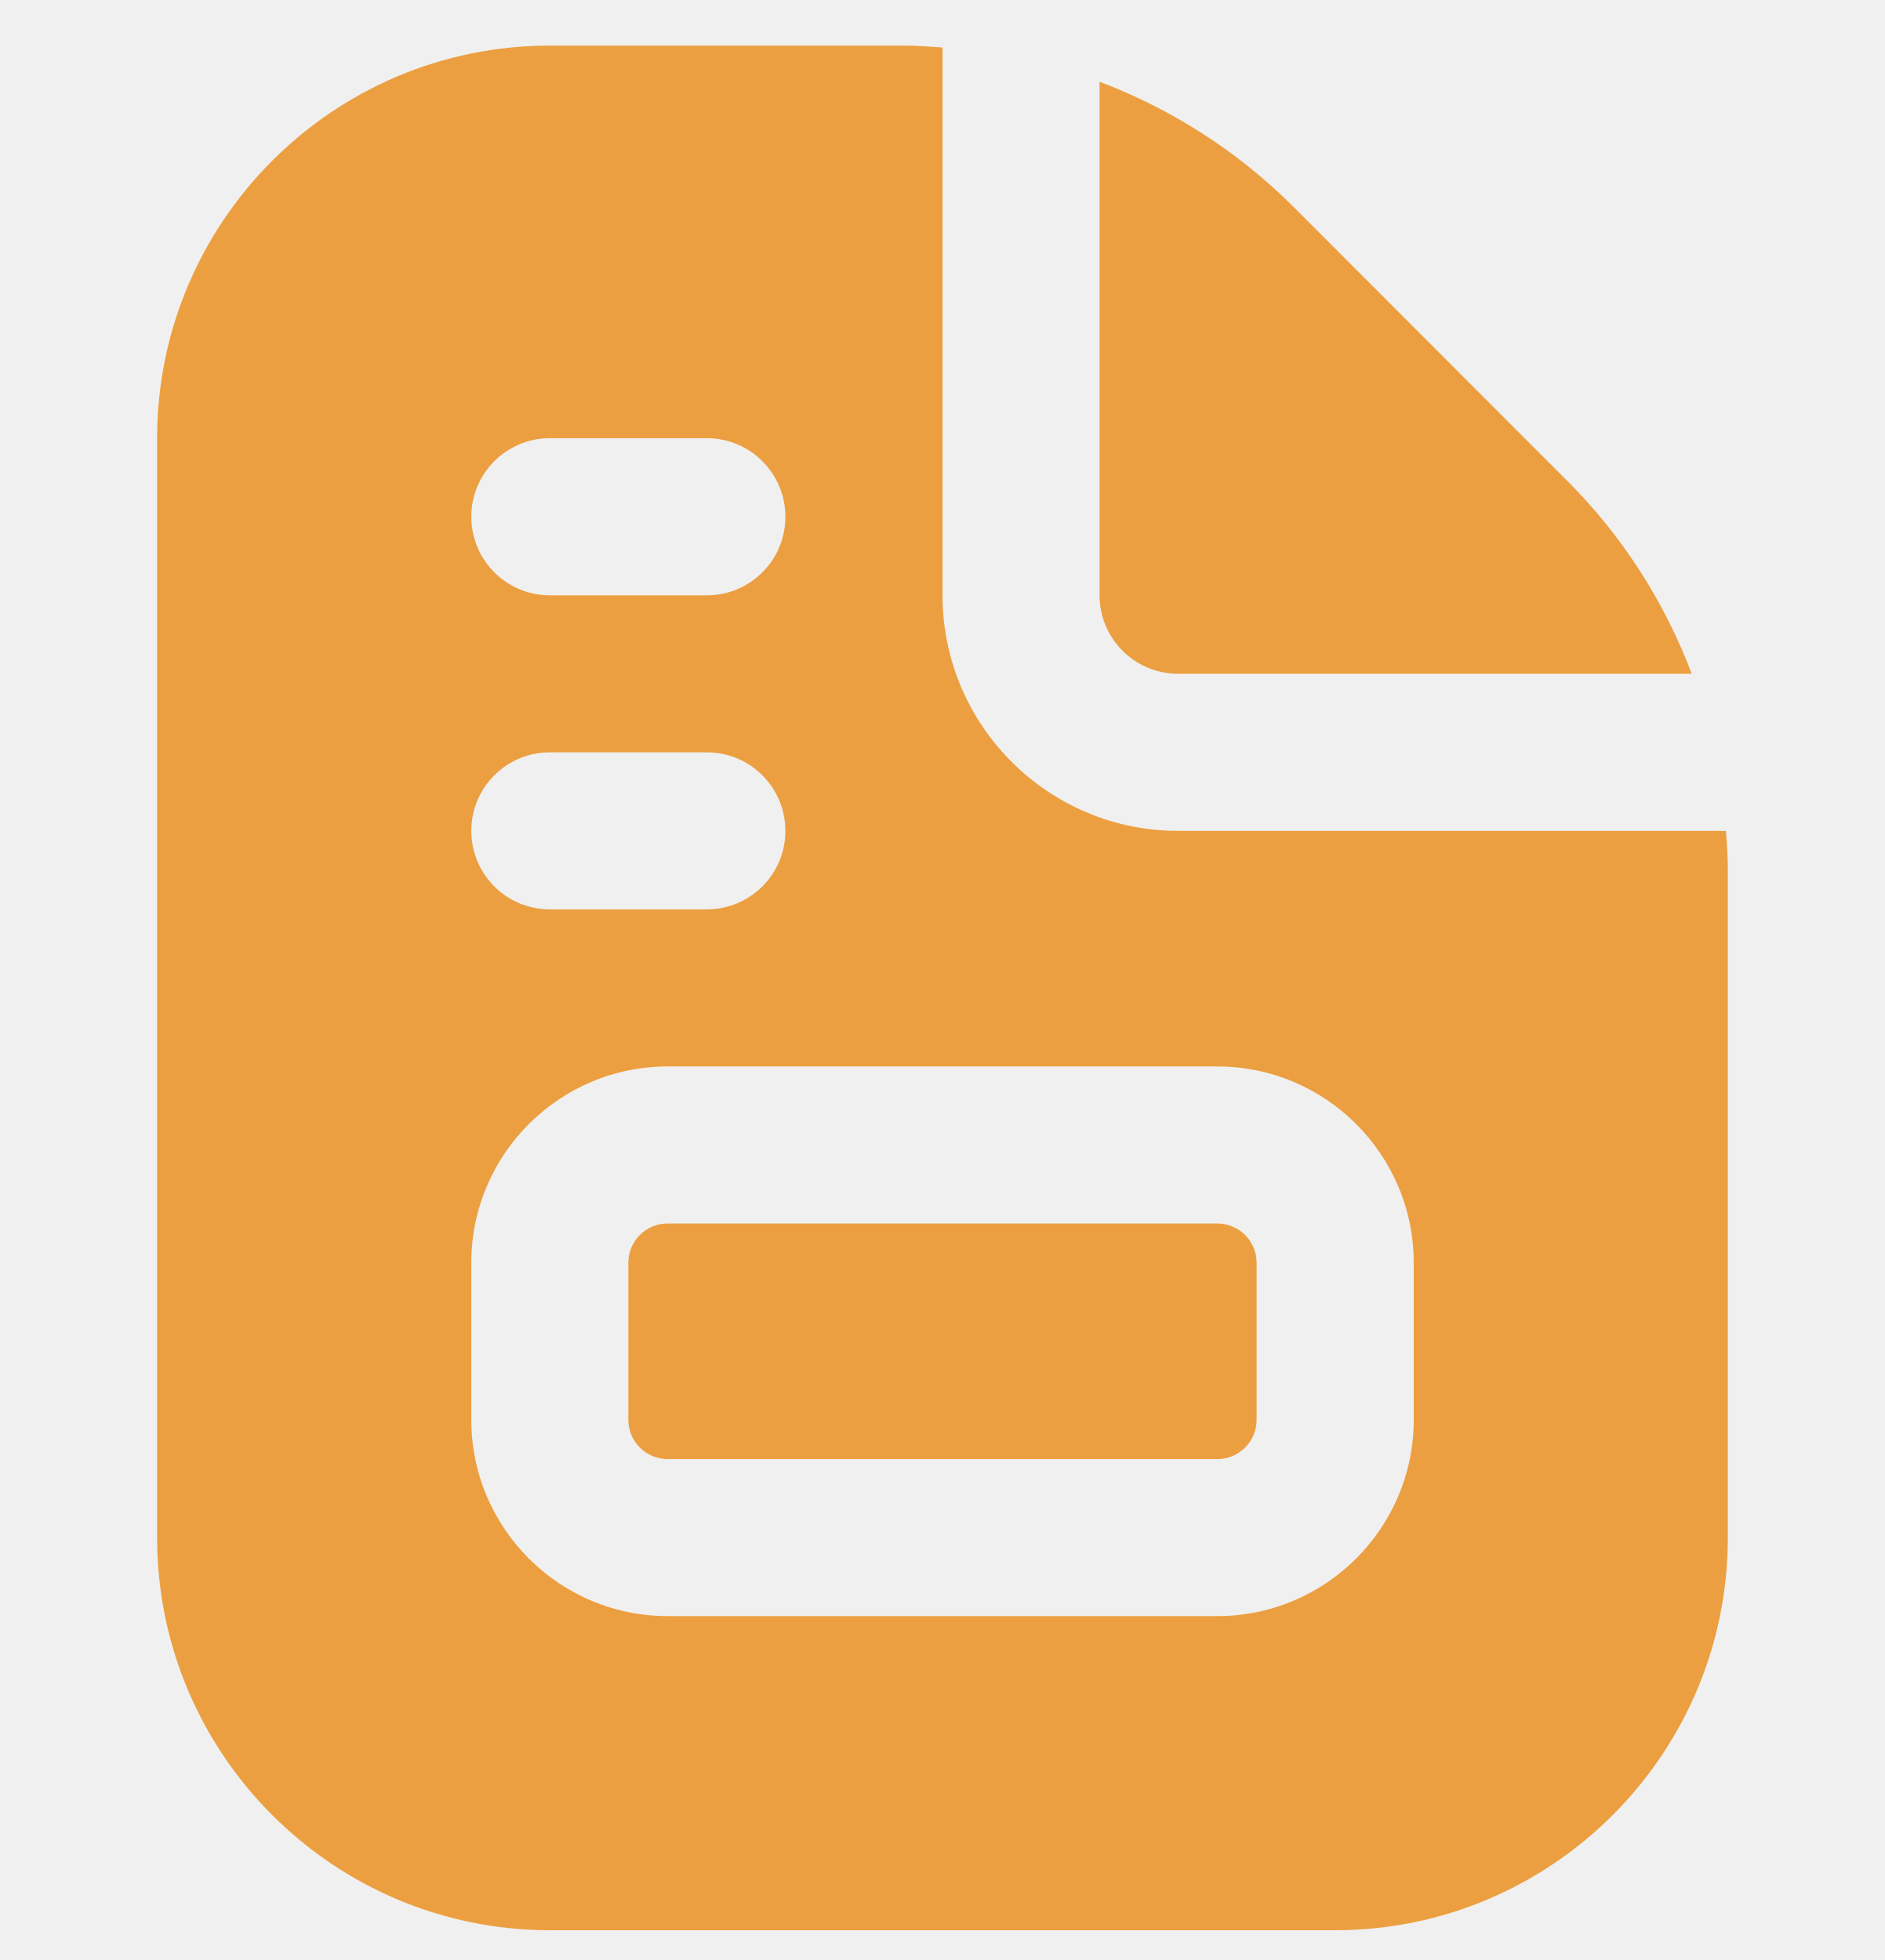
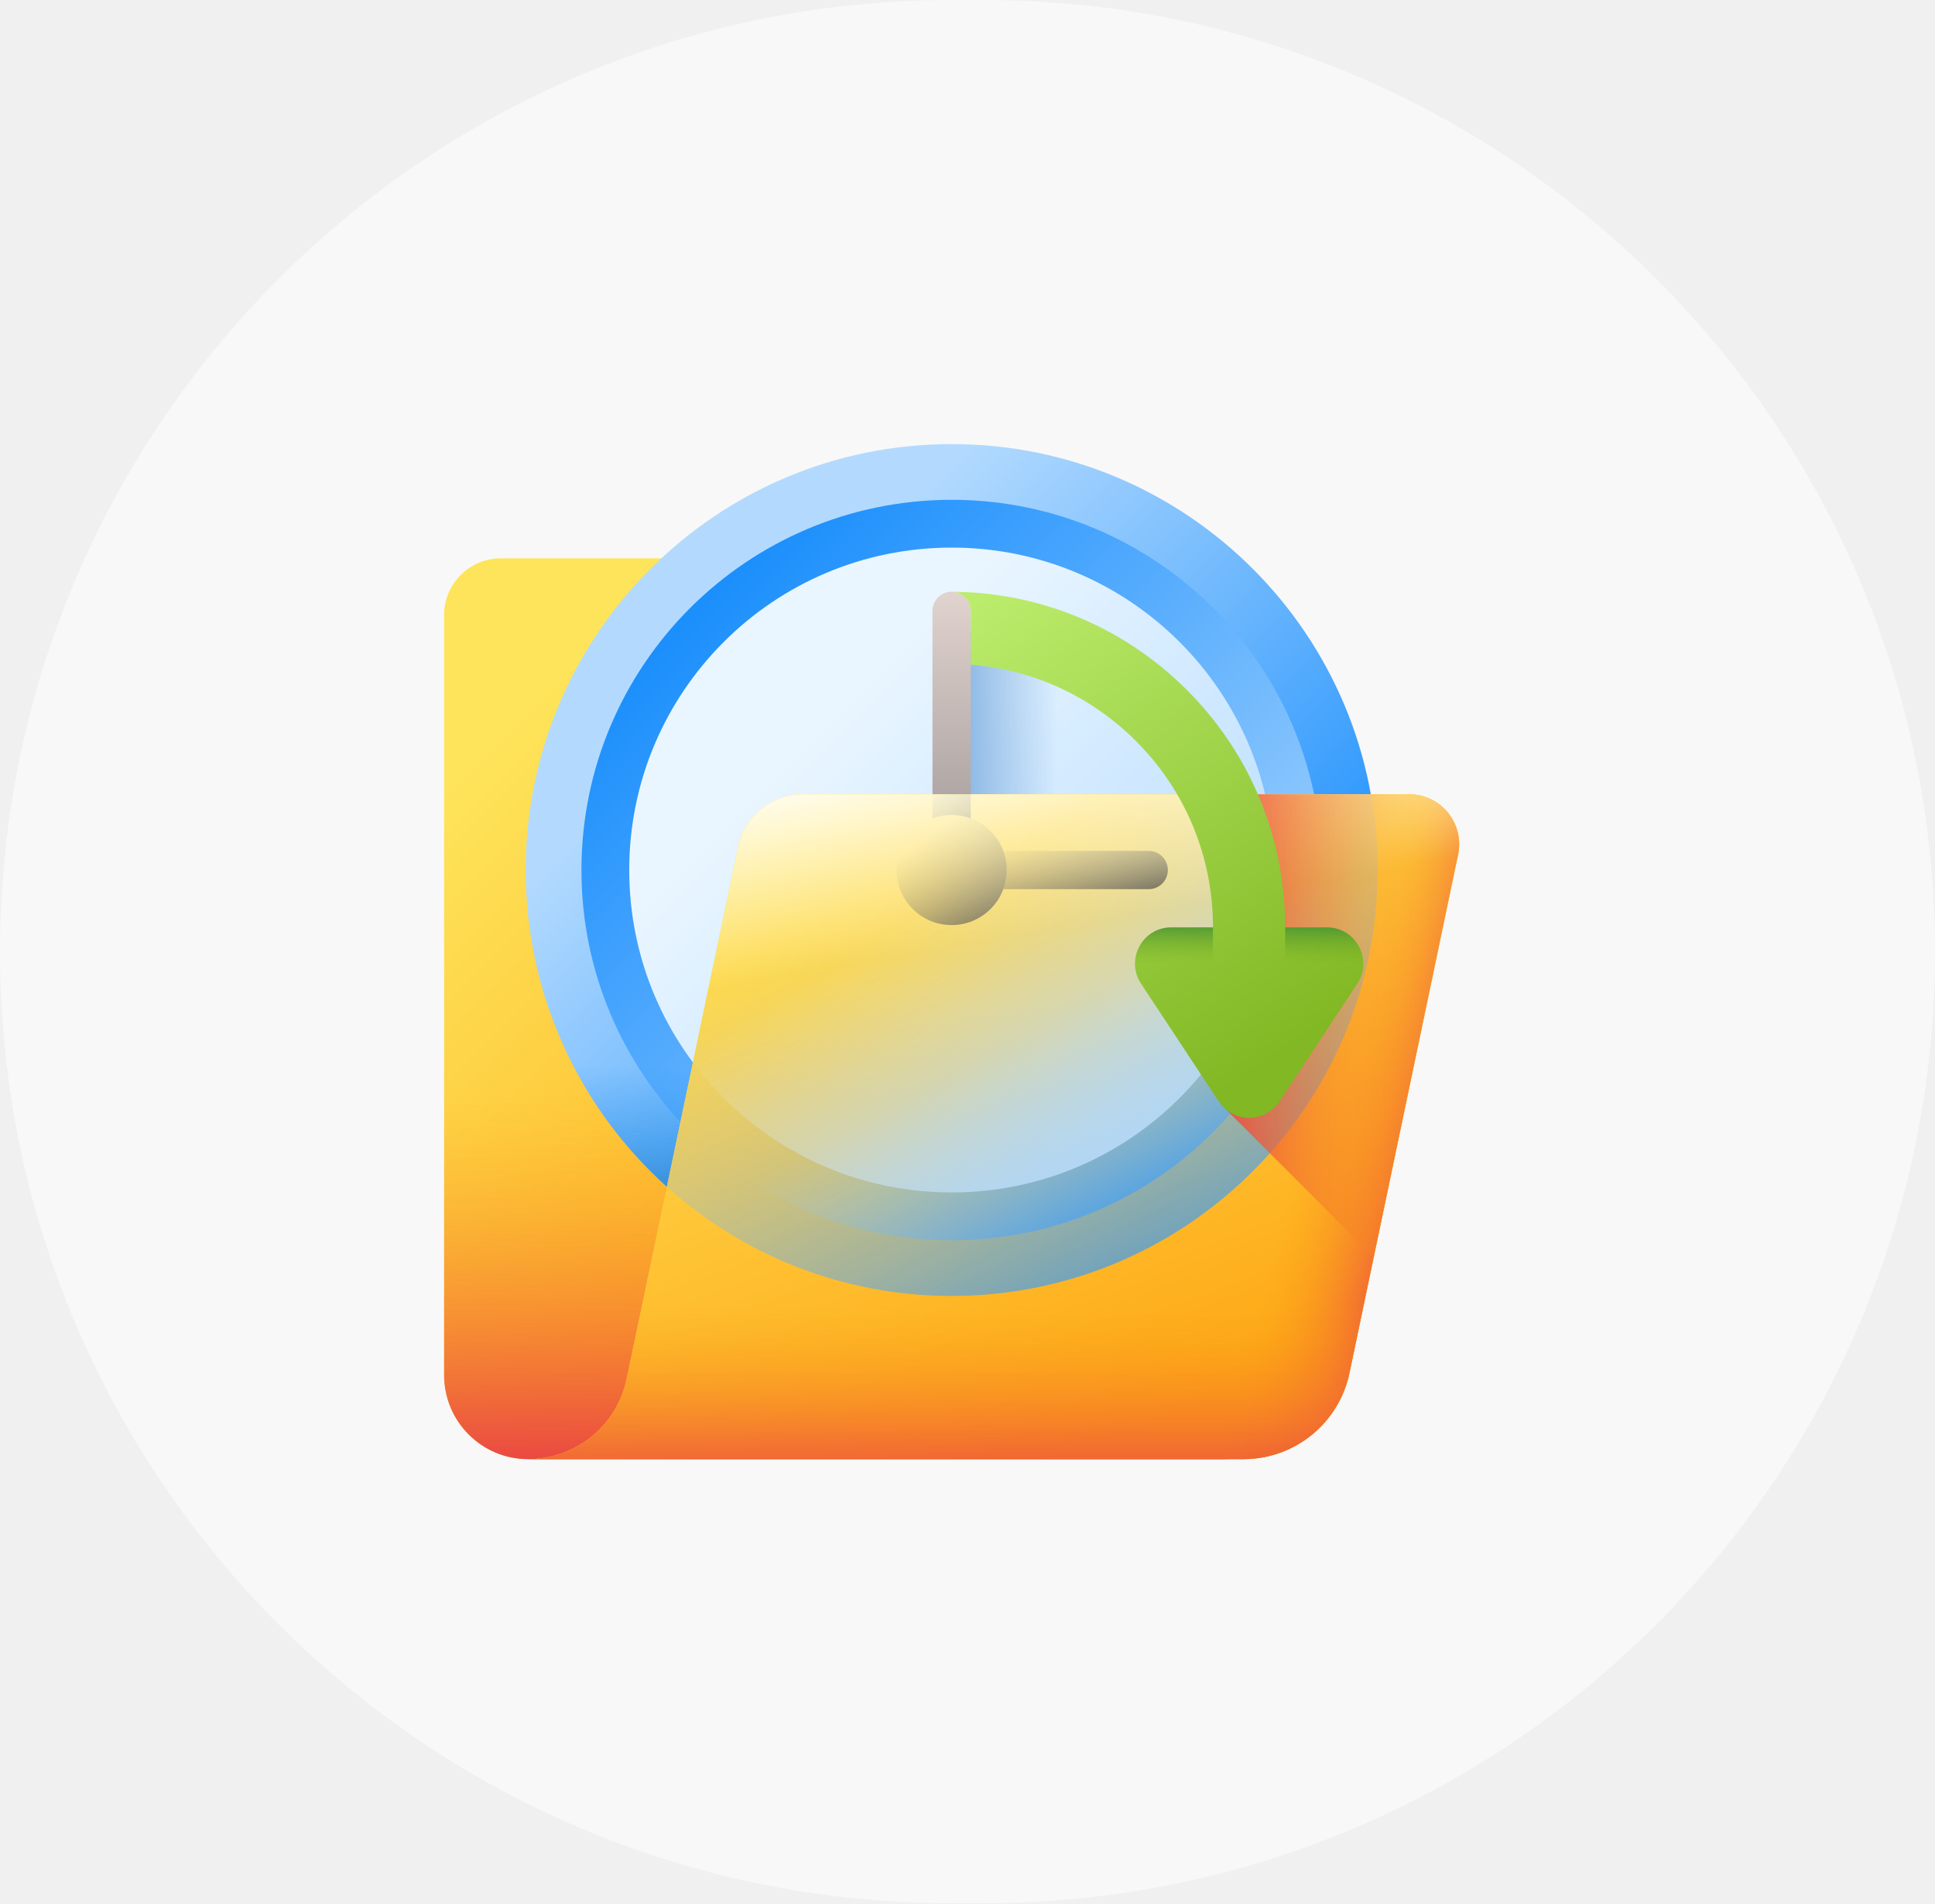
- <svg xmlns="http://www.w3.org/2000/svg" width="25" height="26" viewBox="0 0 25 26" fill="none">
-   <g clip-path="url(#clip0_27_622)">
-     <path d="M14.584 7.897V1.084C15.535 1.445 16.41 2 17.152 2.74L20.781 6.372C21.523 7.112 22.078 7.987 22.438 8.938H15.626C15.051 8.938 14.584 8.471 14.584 7.897ZM16.146 16.23H8.855C8.567 16.23 8.334 16.463 8.334 16.751V18.834C8.334 19.122 8.567 19.355 8.855 19.355H16.146C16.434 19.355 16.667 19.122 16.667 18.834V16.751C16.667 16.463 16.434 16.23 16.146 16.23ZM22.917 11.527V20.397C22.917 23.268 20.581 25.605 17.709 25.605H7.292C4.42 25.605 2.084 23.268 2.084 20.397V5.813C2.084 2.941 4.42 0.605 7.292 0.605H11.995C12.165 0.605 12.333 0.619 12.501 0.63V7.897C12.501 9.62 13.903 11.022 15.626 11.022H22.892C22.904 11.189 22.917 11.357 22.917 11.527ZM6.251 6.855C6.251 7.43 6.717 7.897 7.292 7.897H9.376C9.951 7.897 10.417 7.43 10.417 6.855C10.417 6.28 9.951 5.813 9.376 5.813H7.292C6.717 5.813 6.251 6.28 6.251 6.855ZM6.251 11.022C6.251 11.597 6.717 12.063 7.292 12.063H9.376C9.951 12.063 10.417 11.597 10.417 11.022C10.417 10.447 9.951 9.98 9.376 9.98H7.292C6.717 9.98 6.251 10.447 6.251 11.022ZM18.751 16.751C18.751 15.315 17.582 14.147 16.146 14.147H8.855C7.419 14.147 6.251 15.315 6.251 16.751V18.834C6.251 20.27 7.419 21.438 8.855 21.438H16.146C17.582 21.438 18.751 20.27 18.751 18.834V16.751Z" fill="#EC9F40" />
+ <svg xmlns="http://www.w3.org/2000/svg" width="61" height="60" viewBox="0 0 61 60" fill="none">
+   <rect width="61" height="60" rx="30" fill="white" fill-opacity="0.5" />
+   <g clip-path="url(#clip0_707_5011)">
+     <path d="M23.608 19.391C23.608 18.403 22.808 17.602 21.82 17.602H15.788C14.801 17.602 14 18.403 14 19.391V43.35C14 44.813 15.186 46 16.65 46H38.561C39.742 46 40.7 45.042 40.7 43.86V23.319C40.7 22.137 39.742 21.179 38.561 21.179H25.397C24.409 21.179 23.608 20.379 23.608 19.391Z" fill="url(#paint0_linear_707_5011)" />
+     <path d="M38.56 21.18H35.4V46H38.56C39.742 46 40.7 45.042 40.7 43.861V23.319C40.7 22.137 39.742 21.18 38.56 21.18Z" fill="url(#paint1_linear_707_5011)" />
+     <path d="M40.7 43.86V29.291H14V43.35C14 44.813 15.186 46 16.65 46H38.561C39.743 46 40.7 45.042 40.7 43.86Z" fill="url(#paint2_linear_707_5011)" />
+     <path d="M30 40.855C37.416 40.855 43.427 34.843 43.427 27.427C43.427 20.012 37.416 14 30 14C22.584 14 16.572 20.012 16.572 27.427C16.572 34.843 22.584 40.855 30 40.855Z" fill="url(#paint3_linear_707_5011)" />
+     <path d="M30.001 39.098C36.446 39.098 41.671 33.873 41.671 27.427C41.671 20.982 36.446 15.757 30.001 15.757C23.555 15.757 18.33 20.982 18.33 27.427C18.33 33.873 23.555 39.098 30.001 39.098Z" fill="url(#paint4_linear_707_5011)" />
+     <path d="M16.572 27.427C16.572 34.843 22.584 40.854 30 40.854C37.416 40.854 43.427 34.843 43.427 27.427C43.427 27.238 43.422 27.05 43.414 26.862H16.585C16.577 27.05 16.572 27.238 16.572 27.427Z" fill="url(#paint5_linear_707_5011)" />
+     <path d="M30.001 37.592C35.614 37.592 40.165 33.041 40.165 27.427C40.165 21.814 35.614 17.263 30.001 17.263C24.387 17.263 19.836 21.814 19.836 27.427C19.836 33.041 24.387 37.592 30.001 37.592Z" fill="url(#paint6_linear_707_5011)" />
+     <path d="M37.634 27.637H29.938V19.898H32.426C35.303 19.898 37.634 22.23 37.634 25.106V27.637Z" fill="url(#paint7_linear_707_5011)" />
+     <path d="M30.603 26.824V19.258C30.603 18.924 30.333 18.654 30 18.654C29.667 18.654 29.396 18.924 29.396 19.258V26.824C29.396 27.157 29.667 27.427 30 27.427C30.333 27.427 30.603 27.157 30.603 26.824Z" fill="url(#paint8_linear_707_5011)" />
+     <path d="M30 29.163C30.958 29.163 31.736 28.386 31.736 27.427C31.736 26.469 30.958 25.691 30 25.691C29.041 25.691 28.264 26.469 28.264 27.427C28.264 28.386 29.041 29.163 30 29.163Z" fill="url(#paint9_linear_707_5011)" />
+     <path d="M42.541 43.285C42.209 44.867 40.814 46 39.198 46H16.65C18.15 46 19.445 44.949 19.752 43.481L23.272 26.681C23.473 25.724 24.317 25.039 25.294 25.039H44.426C45.425 25.039 46.171 25.958 45.967 26.936L42.541 43.285Z" fill="url(#paint10_linear_707_5011)" />
+     <path d="M40.7 43.861V25.039H28.18V46H38.56C39.742 46 40.7 45.042 40.7 43.861Z" fill="url(#paint11_linear_707_5011)" />
+     <path d="M42.541 43.285C42.209 44.867 40.814 46 39.198 46H16.65C18.15 46 19.445 44.949 19.752 43.481L23.272 26.681C23.473 25.724 24.317 25.039 25.294 25.039H44.426C45.425 25.039 46.171 25.958 45.967 26.936L42.541 43.285Z" fill="url(#paint12_linear_707_5011)" />
+     <path d="M45.966 26.936L42.54 43.285C42.208 44.867 40.813 46 39.197 46H36.23L40.622 25.039H44.426C45.425 25.039 46.17 25.958 45.966 26.936Z" fill="url(#paint13_linear_707_5011)" />
+     <path d="M43.428 27.428C43.428 26.612 43.355 25.814 43.216 25.039H25.294C24.316 25.039 23.473 25.724 23.272 26.681L21.023 37.413C23.402 39.552 26.549 40.855 30 40.855C37.416 40.855 43.428 34.843 43.428 27.428Z" fill="url(#paint14_linear_707_5011)" />
+     <path d="M41.426 25.039H25.294C24.316 25.039 23.473 25.724 23.272 26.681L21.451 35.371C23.582 37.663 26.623 39.098 30 39.098C36.446 39.098 41.671 33.873 41.671 27.428C41.671 26.609 41.586 25.81 41.426 25.039Z" fill="url(#paint15_linear_707_5011)" />
+     <path d="M39.881 25.039H25.294C24.316 25.039 23.472 25.724 23.271 26.681L21.844 33.495C23.697 35.982 26.66 37.592 30 37.592C35.613 37.592 40.164 33.041 40.164 27.428C40.164 26.605 40.066 25.805 39.881 25.039Z" fill="url(#paint16_linear_707_5011)" />
+     <path d="M30 29.163C30.958 29.163 31.736 28.386 31.736 27.427C31.736 26.469 30.958 25.691 30 25.691C29.041 25.691 28.264 26.469 28.264 27.427C28.264 28.386 29.041 29.163 30 29.163Z" fill="url(#paint17_linear_707_5011)" />
+     <path d="M36.816 27.428C36.816 27.761 36.546 28.031 36.212 28.031H31.629C31.699 27.843 31.737 27.64 31.737 27.428C31.737 27.216 31.699 27.012 31.629 26.824H36.212C36.545 26.824 36.816 27.095 36.816 27.428Z" fill="url(#paint18_linear_707_5011)" />
+     <path d="M30.602 25.039V25.799C30.415 25.73 30.212 25.692 30 25.692C29.787 25.692 29.584 25.73 29.396 25.799V25.039H30.602Z" fill="url(#paint19_linear_707_5011)" />
+     <path d="M42.541 43.285L44.645 33.244H21.897L19.752 43.481C19.445 44.949 18.15 46 16.65 46H39.198C40.814 46 42.209 44.867 42.541 43.285Z" fill="url(#paint20_linear_707_5011)" />
+     <path d="M44.644 33.244L45.966 26.936C46.171 25.958 45.425 25.039 44.426 25.039H25.293C24.316 25.039 23.472 25.724 23.272 26.681L21.896 33.244L44.644 33.244Z" fill="url(#paint21_linear_707_5011)" />
+     <path d="M44.427 25.039H38.668V34.993L43.307 39.632L45.967 26.936C46.172 25.958 45.426 25.039 44.427 25.039Z" fill="url(#paint22_linear_707_5011)" />
+     <path d="M42.786 31.009L40.332 34.728C40.263 34.833 40.181 34.921 40.09 34.993C39.677 35.323 39.079 35.323 38.666 34.993C38.575 34.921 38.493 34.833 38.424 34.728L35.97 31.009C35.469 30.25 36.014 29.237 36.924 29.237H38.24L38.239 29.229C38.239 27.013 37.376 24.928 35.809 23.36C34.399 21.95 32.571 21.11 30.603 20.955V19.259C30.603 18.939 30.354 18.676 30.039 18.656L30.602 18.675C33.178 18.834 35.576 19.912 37.417 21.752C39.413 23.75 40.513 26.405 40.513 29.229V29.237H41.833C42.743 29.237 43.288 30.25 42.786 31.009Z" fill="url(#paint23_linear_707_5011)" />
+     <path d="M42.787 31.009C43.288 30.249 42.743 29.236 41.833 29.236H40.514V34.453L42.787 31.009Z" fill="url(#paint24_linear_707_5011)" />
+     <path d="M38.239 29.236H36.924C36.014 29.236 35.469 30.249 35.97 31.009L38.239 34.446V29.236Z" fill="url(#paint25_linear_707_5011)" />
  </g>
  <defs>
-     <clipPath id="clip0_27_622">
-       <rect width="25" height="25" fill="white" transform="translate(0 0.60498)" />
+     <linearGradient id="paint0_linear_707_5011" x1="16.397" y1="22.487" x2="34.287" y2="40.377" gradientUnits="userSpaceOnUse">
+       <stop stop-color="#FEE45A" />
+       <stop offset="1" stop-color="#FEA613" />
+     </linearGradient>
+     <linearGradient id="paint1_linear_707_5011" x1="38.127" y1="33.59" x2="41.536" y2="33.59" gradientUnits="userSpaceOnUse">
+       <stop stop-color="#FEA613" stop-opacity="0" />
+       <stop offset="1" stop-color="#E94444" />
+     </linearGradient>
+     <linearGradient id="paint2_linear_707_5011" x1="27.35" y1="34.558" x2="27.35" y2="46.286" gradientUnits="userSpaceOnUse">
+       <stop stop-color="#FEA613" stop-opacity="0" />
+       <stop offset="1" stop-color="#E94444" />
+     </linearGradient>
+     <linearGradient id="paint3_linear_707_5011" x1="23.537" y1="20.965" x2="40.098" y2="37.526" gradientUnits="userSpaceOnUse">
+       <stop stop-color="#B3DAFE" />
+       <stop offset="1" stop-color="#0182FC" />
+     </linearGradient>
+     <linearGradient id="paint4_linear_707_5011" x1="39.451" y1="36.878" x2="18.833" y2="16.259" gradientUnits="userSpaceOnUse">
+       <stop stop-color="#B3DAFE" />
+       <stop offset="1" stop-color="#0182FC" />
+     </linearGradient>
+     <linearGradient id="paint5_linear_707_5011" x1="30" y1="33.576" x2="30" y2="41.752" gradientUnits="userSpaceOnUse">
+       <stop stop-color="#0182FC" stop-opacity="0" />
+       <stop offset="1" stop-color="#024C67" />
+     </linearGradient>
+     <linearGradient id="paint6_linear_707_5011" x1="25.483" y1="22.91" x2="37.593" y2="35.02" gradientUnits="userSpaceOnUse">
+       <stop stop-color="#EAF6FF" />
+       <stop offset="1" stop-color="#B3DAFE" />
+     </linearGradient>
+     <linearGradient id="paint7_linear_707_5011" x1="33.326" y1="23.768" x2="29.8" y2="23.768" gradientUnits="userSpaceOnUse">
+       <stop stop-color="#7BACDF" stop-opacity="0" />
+       <stop offset="1" stop-color="#7BACDF" />
+     </linearGradient>
+     <linearGradient id="paint8_linear_707_5011" x1="30" y1="18.654" x2="30" y2="27.427" gradientUnits="userSpaceOnUse">
+       <stop stop-color="#E1D3CE" />
+       <stop offset="1" stop-color="#9E9797" />
+     </linearGradient>
+     <linearGradient id="paint9_linear_707_5011" x1="29.347" y1="26.775" x2="30.925" y2="28.352" gradientUnits="userSpaceOnUse">
+       <stop stop-color="#5A5A5A" />
+       <stop offset="1" stop-color="#444444" />
+     </linearGradient>
+     <linearGradient id="paint10_linear_707_5011" x1="27.267" y1="25.159" x2="34.772" y2="45.515" gradientUnits="userSpaceOnUse">
+       <stop stop-color="#FEE45A" />
+       <stop offset="1" stop-color="#FEA613" />
+     </linearGradient>
+     <linearGradient id="paint11_linear_707_5011" x1="34.874" y1="35.141" x2="49.002" y2="31.198" gradientUnits="userSpaceOnUse">
+       <stop stop-color="#FEA613" stop-opacity="0" />
+       <stop offset="1" stop-color="#E94444" />
+     </linearGradient>
+     <linearGradient id="paint12_linear_707_5011" x1="27.267" y1="25.159" x2="34.772" y2="45.515" gradientUnits="userSpaceOnUse">
+       <stop stop-color="#FEE45A" />
+       <stop offset="1" stop-color="#FEA613" />
+     </linearGradient>
+     <linearGradient id="paint13_linear_707_5011" x1="41.033" y1="35.679" x2="45.3" y2="36.808" gradientUnits="userSpaceOnUse">
+       <stop stop-color="#FEA613" stop-opacity="0" />
+       <stop offset="1" stop-color="#E94444" />
+     </linearGradient>
+     <linearGradient id="paint14_linear_707_5011" x1="30.139" y1="27.019" x2="38.515" y2="44.807" gradientUnits="userSpaceOnUse">
+       <stop stop-color="#B3DAFE" stop-opacity="0" />
+       <stop offset="1" stop-color="#0182FC" />
+     </linearGradient>
+     <linearGradient id="paint15_linear_707_5011" x1="32.644" y1="32.443" x2="37.036" y2="40.6" gradientUnits="userSpaceOnUse">
+       <stop stop-color="#B3DAFE" stop-opacity="0" />
+       <stop offset="1" stop-color="#0182FC" />
+     </linearGradient>
+     <linearGradient id="paint16_linear_707_5011" x1="30.127" y1="28.024" x2="36.214" y2="38.314" gradientUnits="userSpaceOnUse">
+       <stop stop-color="#EAF6FF" stop-opacity="0" />
+       <stop offset="1" stop-color="#B3DAFE" />
+     </linearGradient>
+     <linearGradient id="paint17_linear_707_5011" x1="29.23" y1="26.342" x2="31.991" y2="30.233" gradientUnits="userSpaceOnUse">
+       <stop stop-color="#5A5A5A" stop-opacity="0" />
+       <stop offset="1" stop-color="#444444" />
+     </linearGradient>
+     <linearGradient id="paint18_linear_707_5011" x1="33.776" y1="25.977" x2="34.822" y2="29.993" gradientUnits="userSpaceOnUse">
+       <stop stop-color="#433F43" stop-opacity="0" />
+       <stop offset="0.301" stop-color="#3C393C" stop-opacity="0.301" />
+       <stop offset="0.737" stop-color="#292729" stop-opacity="0.737" />
+       <stop offset="1" stop-color="#1A1A1A" />
+     </linearGradient>
+     <linearGradient id="paint19_linear_707_5011" x1="29.085" y1="24.619" x2="32.431" y2="27.547" gradientUnits="userSpaceOnUse">
+       <stop stop-color="#433F43" stop-opacity="0" />
+       <stop offset="0.301" stop-color="#3C393C" stop-opacity="0.301" />
+       <stop offset="0.737" stop-color="#292729" stop-opacity="0.737" />
+       <stop offset="1" stop-color="#1A1A1A" />
+     </linearGradient>
+     <linearGradient id="paint20_linear_707_5011" x1="30.648" y1="41.124" x2="30.648" y2="47.181" gradientUnits="userSpaceOnUse">
+       <stop stop-color="#FEA613" stop-opacity="0" />
+       <stop offset="1" stop-color="#E94444" />
+     </linearGradient>
+     <linearGradient id="paint21_linear_707_5011" x1="33.826" y1="29.172" x2="32.697" y2="22.814" gradientUnits="userSpaceOnUse">
+       <stop stop-color="white" stop-opacity="0" />
+       <stop offset="1" stop-color="white" />
+     </linearGradient>
+     <linearGradient id="paint22_linear_707_5011" x1="45.562" y1="32.335" x2="37.965" y2="32.335" gradientUnits="userSpaceOnUse">
+       <stop stop-color="#FEA613" stop-opacity="0" />
+       <stop offset="1" stop-color="#E94444" />
+     </linearGradient>
+     <linearGradient id="paint23_linear_707_5011" x1="31.44" y1="18.449" x2="41.08" y2="32.751" gradientUnits="userSpaceOnUse">
+       <stop stop-color="#BBEC6C" />
+       <stop offset="1" stop-color="#81B823" />
+     </linearGradient>
+     <linearGradient id="paint24_linear_707_5011" x1="41.746" y1="30.377" x2="41.746" y2="28.481" gradientUnits="userSpaceOnUse">
+       <stop stop-color="#78A91F" stop-opacity="0" />
+       <stop offset="1" stop-color="#026841" />
+     </linearGradient>
+     <linearGradient id="paint25_linear_707_5011" x1="37.009" y1="30.377" x2="37.009" y2="28.481" gradientUnits="userSpaceOnUse">
+       <stop stop-color="#78A91F" stop-opacity="0" />
+       <stop offset="1" stop-color="#026841" />
+     </linearGradient>
+     <clipPath id="clip0_707_5011">
+       <rect width="32" height="32" fill="white" transform="translate(14 14)" />
    </clipPath>
  </defs>
</svg>
